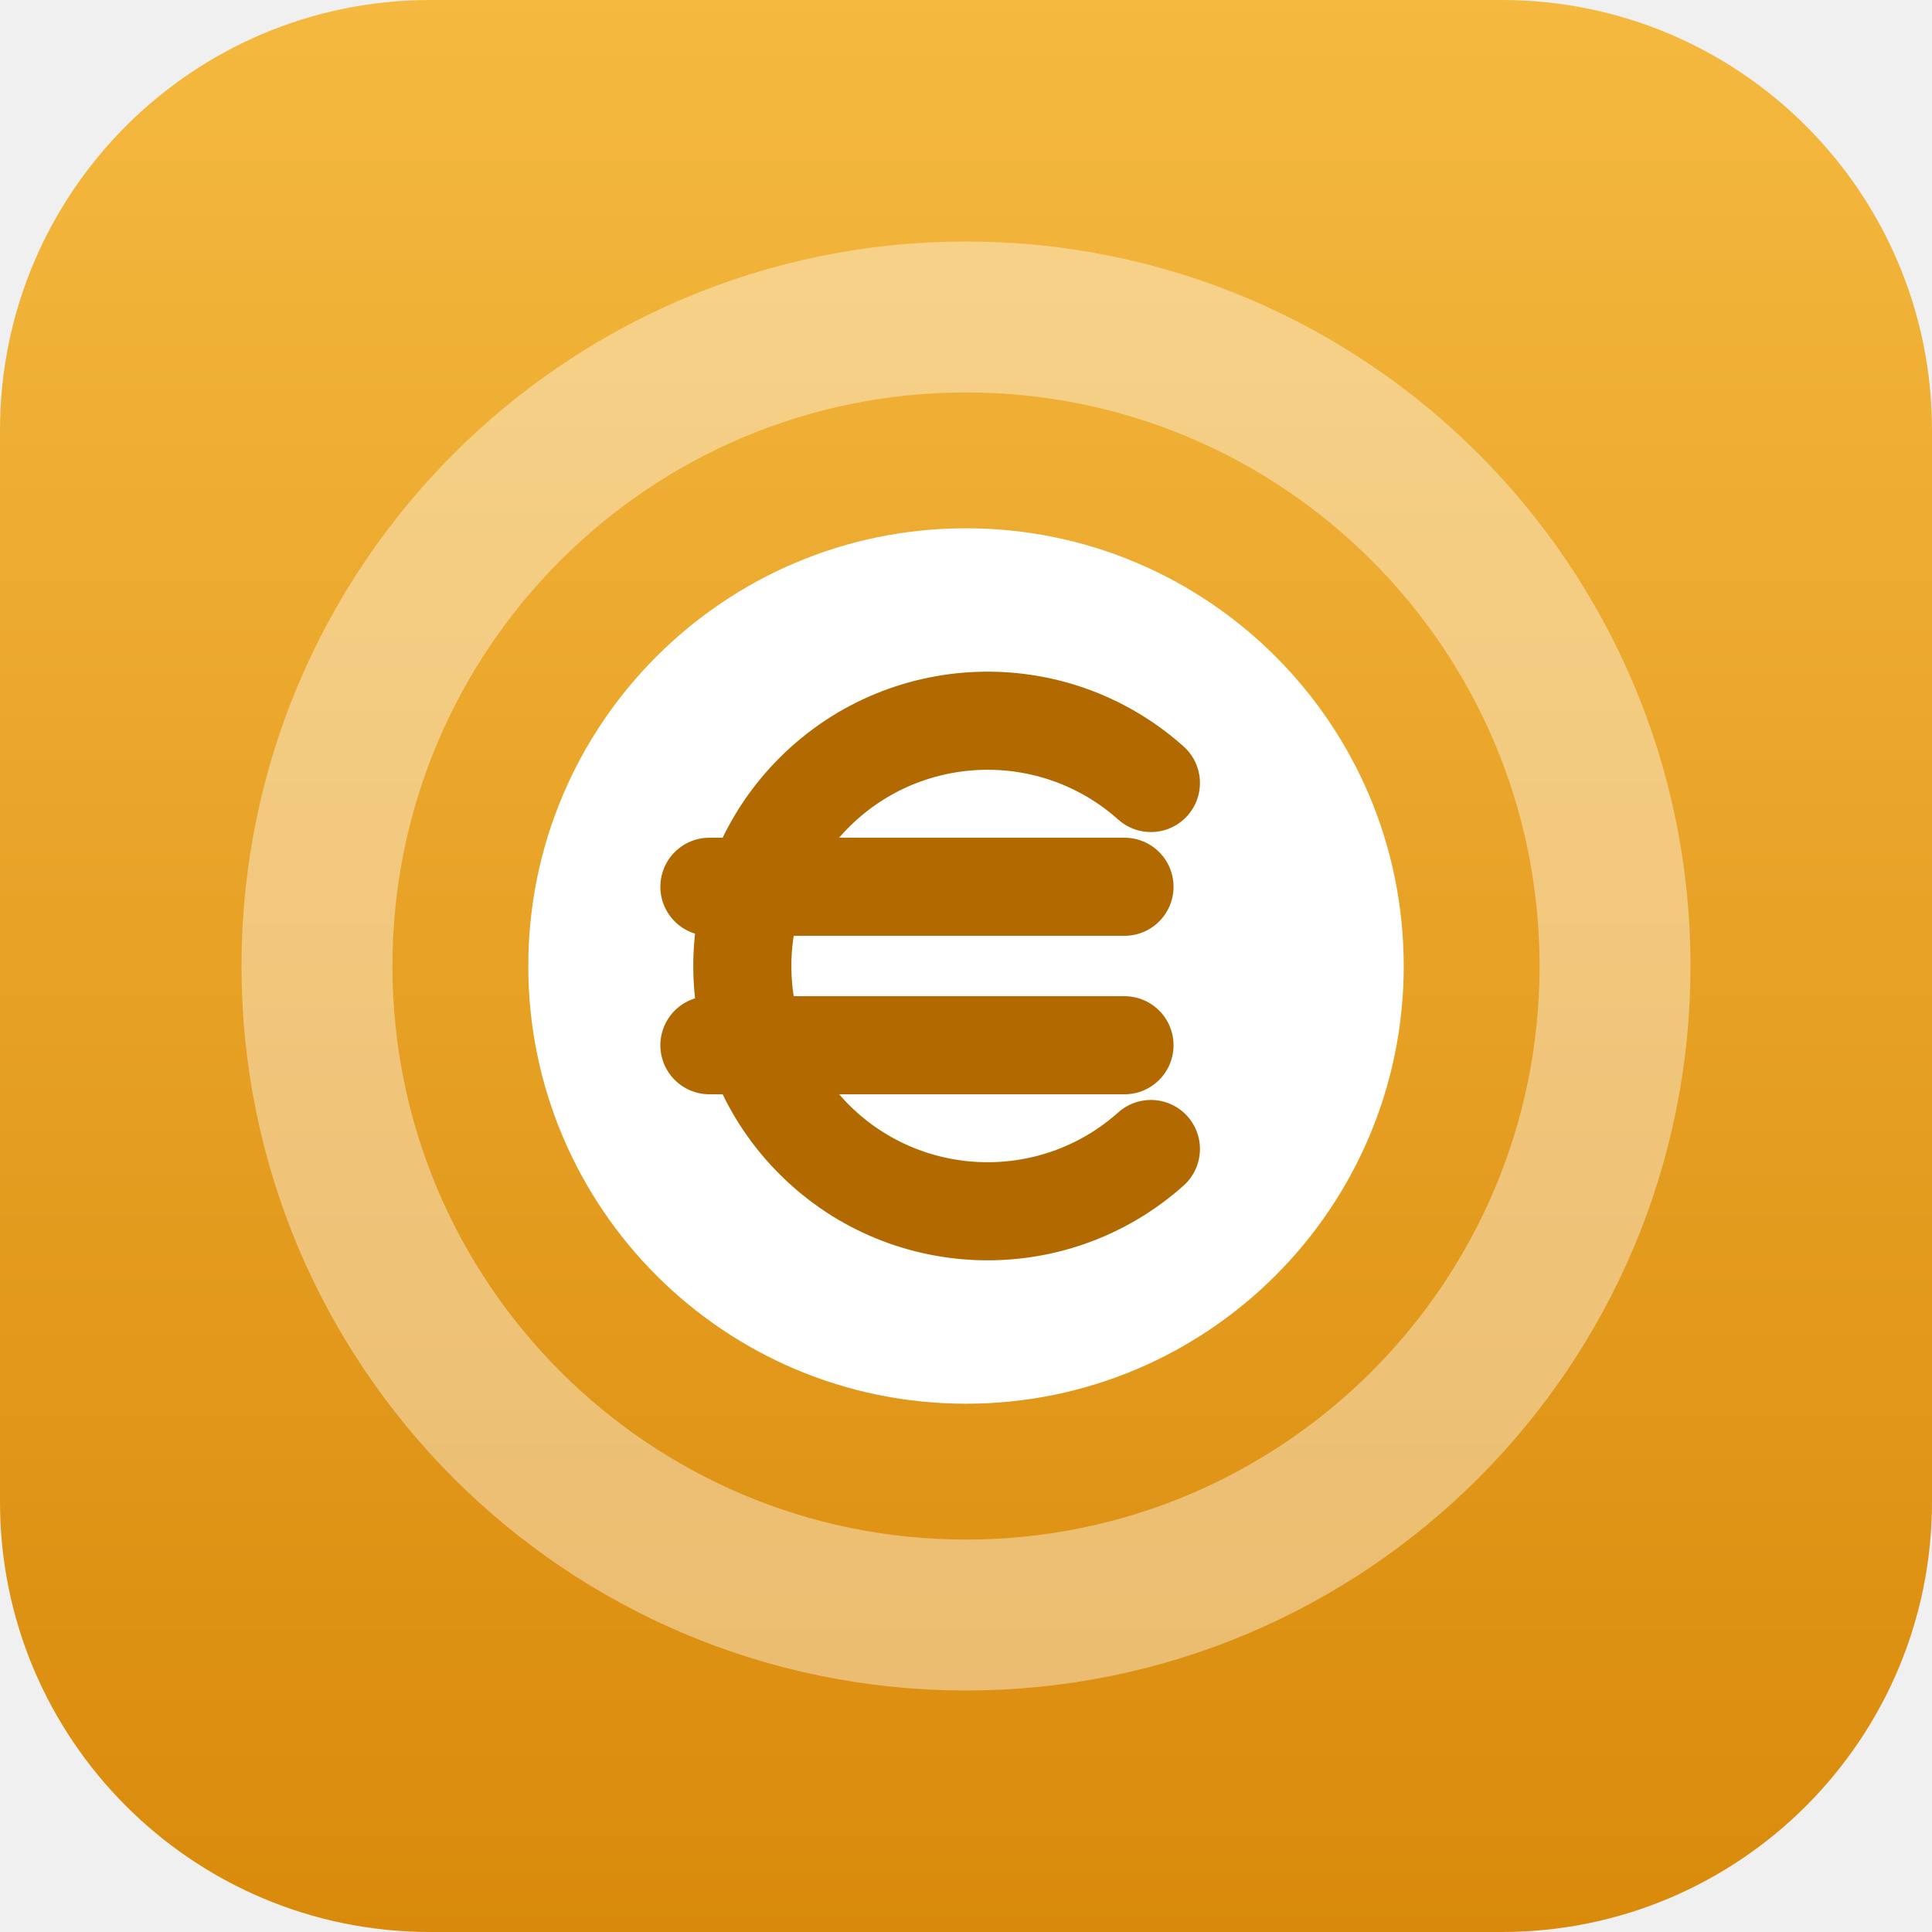
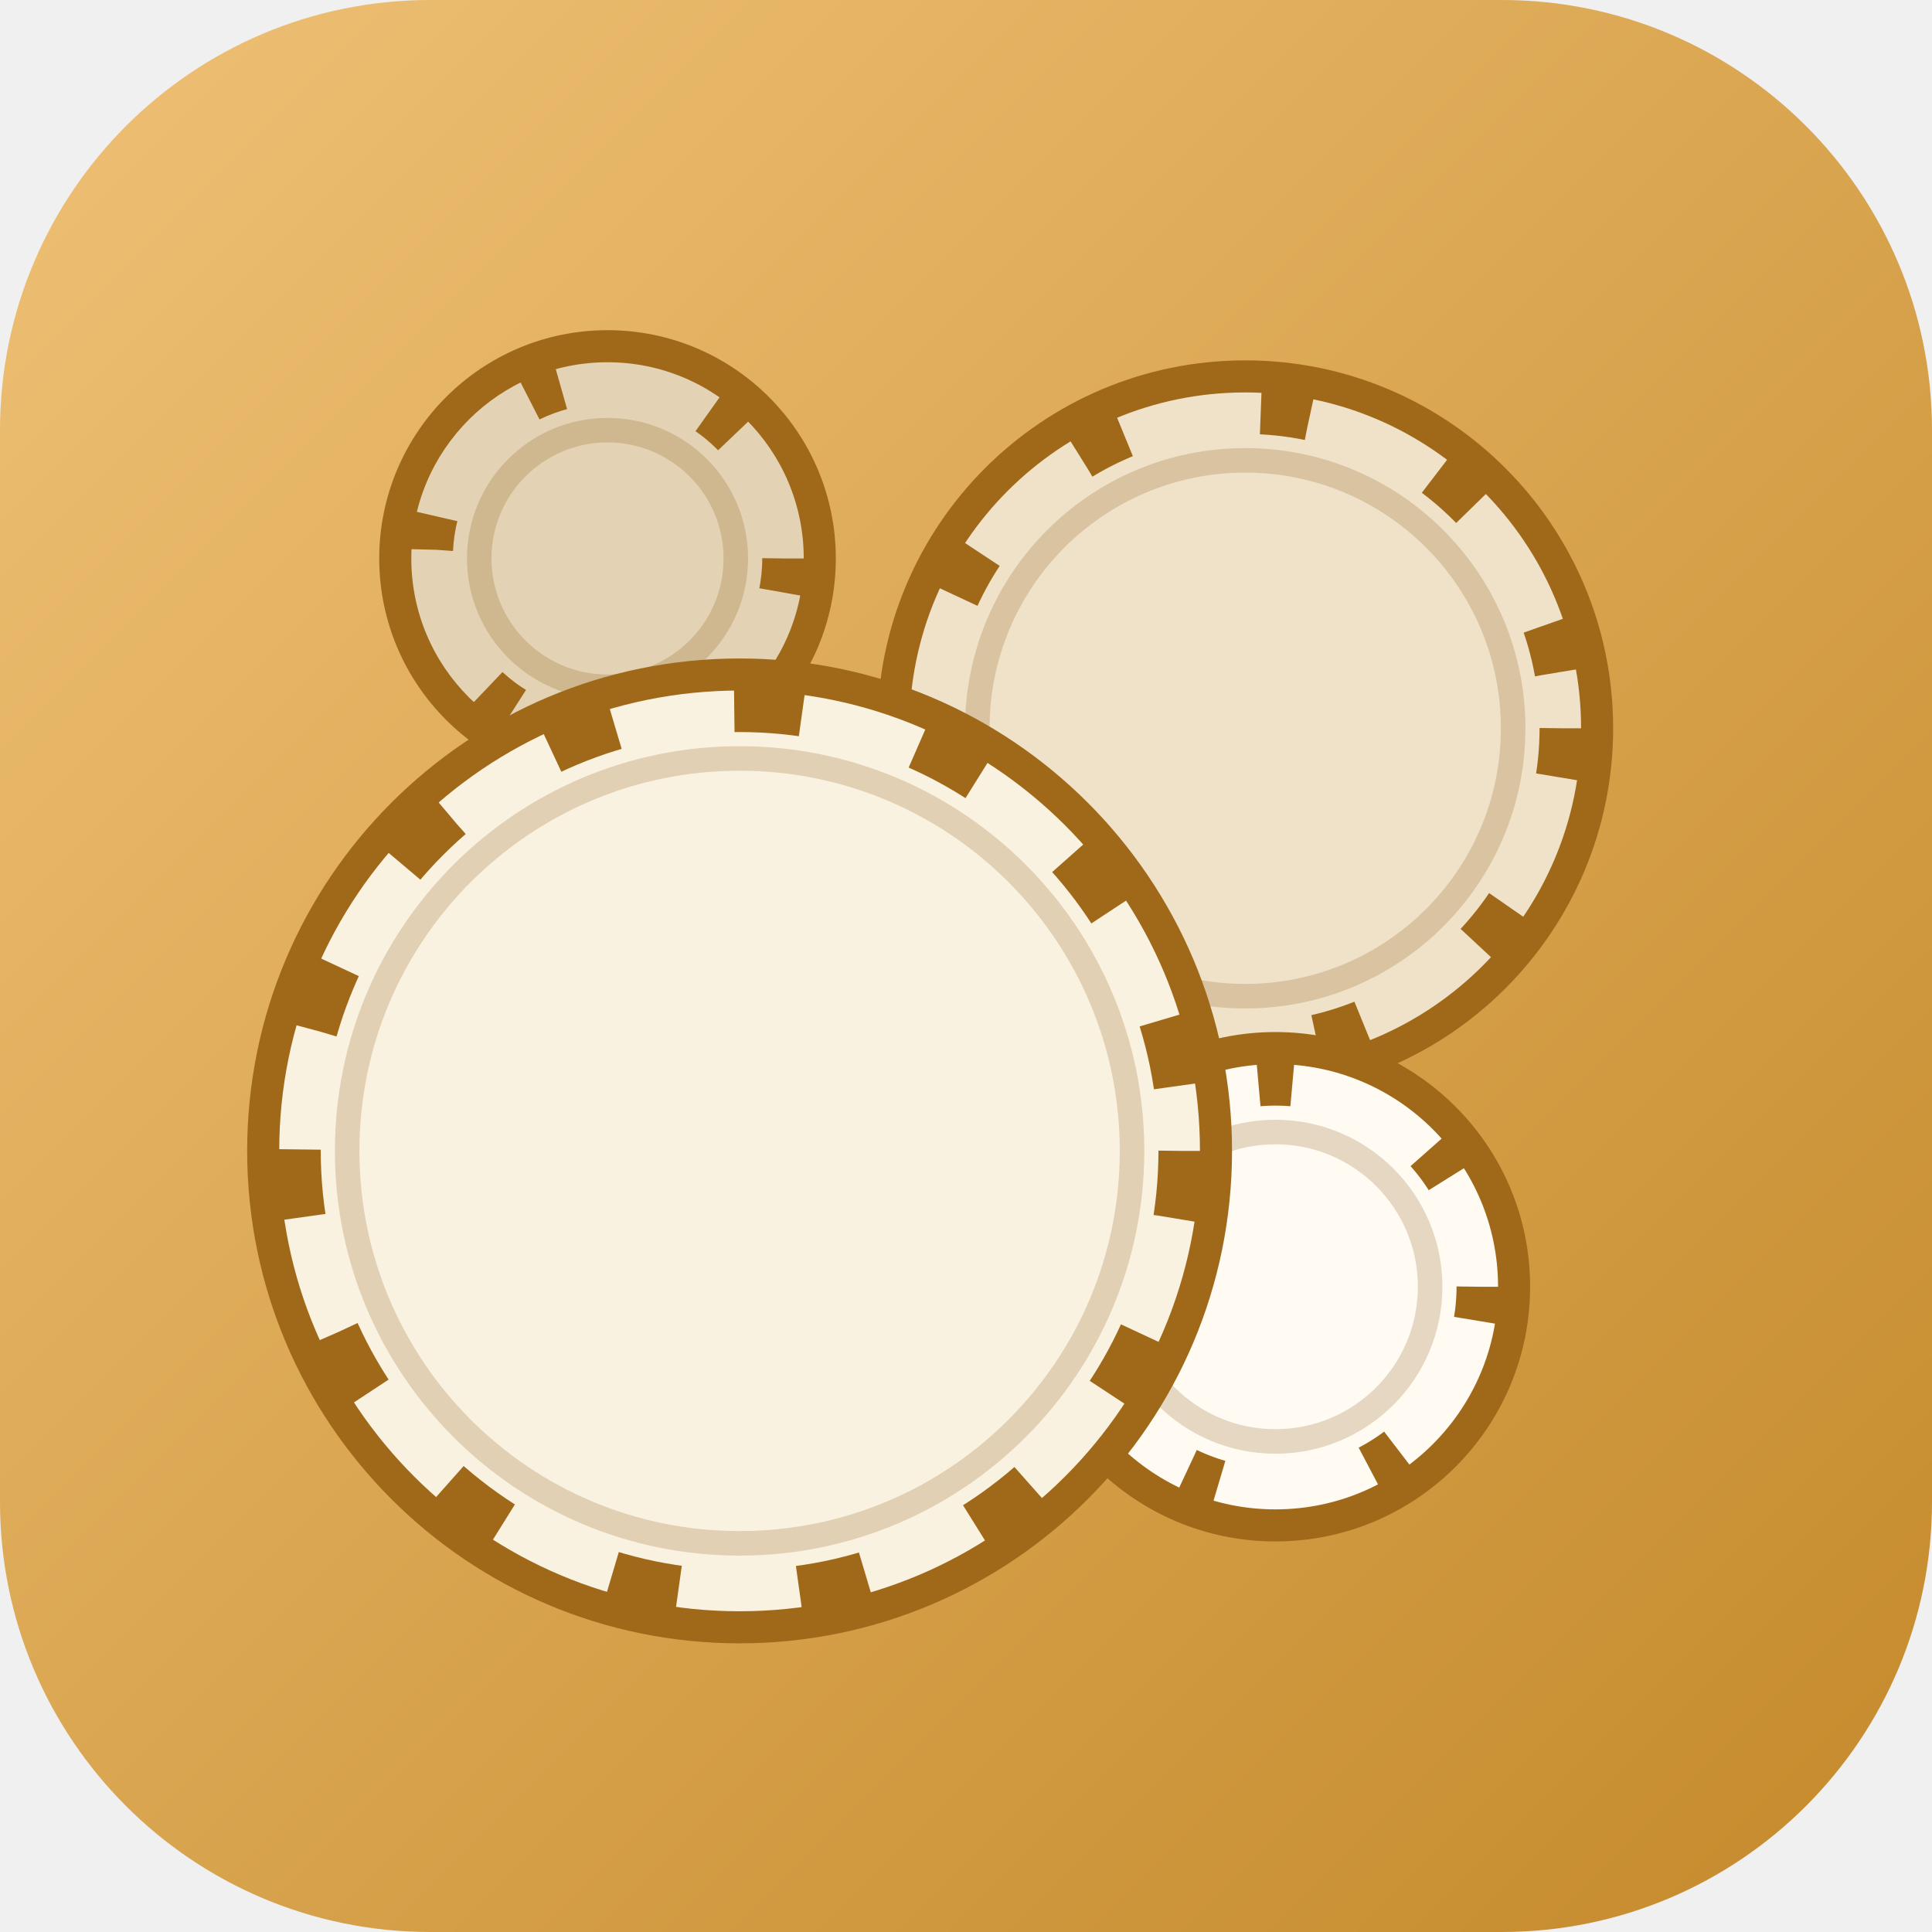
<svg xmlns="http://www.w3.org/2000/svg" width="1024" height="1024" viewBox="0 0 1024 1024">
  <defs>
-     <linearGradient id="tile" x1="0" y1="0" x2="0" y2="1">
-       <stop offset="0" stop-color="#F5B940" />
-       <stop offset="1" stop-color="#D98A0B" />
+     <linearGradient id="tile" x1="0" y1="0" x2="1" y2="1">
+       <stop offset="0" stop-color="#EFC176" />
+       <stop offset="1" stop-color="#C4892A" />
    </linearGradient>
  </defs>
  <rect width="1024" height="1024" rx="228" fill="url(#tile)" />
-   <circle cx="512" cy="512" r="344" fill="none" stroke="#FFFFFF" stroke-opacity="0.4" stroke-width="80" />
-   <circle cx="512" cy="512" r="232" fill="#FFFFFF" />
-   <g fill="none" stroke="#B26A00" stroke-width="52" stroke-linecap="round">
-     <path d="M610 415 A130 130 0 1 0 610 609" />
-     <path d="M376 470 L596 470" />
-     <path d="M376 554 L596 554" />
-   </g>
+   <circle cx="322" cy="296" r="121" fill="#A0691A" />
+   <circle cx="322" cy="296" r="104" fill="#E3D3B4" />
+   <circle cx="322" cy="296" r="94" fill="none" stroke="#A0691A" stroke-width="24" pathLength="1600" stroke-dasharray="18 82" />
+   <circle cx="322" cy="296" r="68" fill="none" stroke="#8A5814" stroke-opacity="0.22" stroke-width="13" />
+   <circle cx="660" cy="386" r="195" fill="#A0691A" />
+   <circle cx="660" cy="386" r="178" fill="#EFE2C8" />
+   <circle cx="660" cy="386" r="168" fill="none" stroke="#A0691A" stroke-width="24" pathLength="2500" stroke-dasharray="26 74" />
+   <circle cx="660" cy="386" r="142" fill="none" stroke="#8A5814" stroke-opacity="0.22" stroke-width="13" />
+   <circle cx="676" cy="682" r="135" fill="#A0691A" />
+   <circle cx="676" cy="682" r="118" fill="#FFFBF2" />
+   <circle cx="676" cy="682" r="108" fill="none" stroke="#A0691A" stroke-width="24" pathLength="1700" stroke-dasharray="18 82" />
+   <circle cx="676" cy="682" r="82" fill="none" stroke="#8A5814" stroke-opacity="0.22" stroke-width="13" />
+   <circle cx="392" cy="610" r="261" fill="#A0691A" />
+   <circle cx="392" cy="610" r="244" fill="#FAF2E0" />
+   <circle cx="392" cy="610" r="234" fill="none" stroke="#A0691A" stroke-width="24" pathLength="3500" stroke-dasharray="36 64" />
+   <circle cx="392" cy="610" r="208" fill="none" stroke="#8A5814" stroke-opacity="0.22" stroke-width="13" />
</svg>
